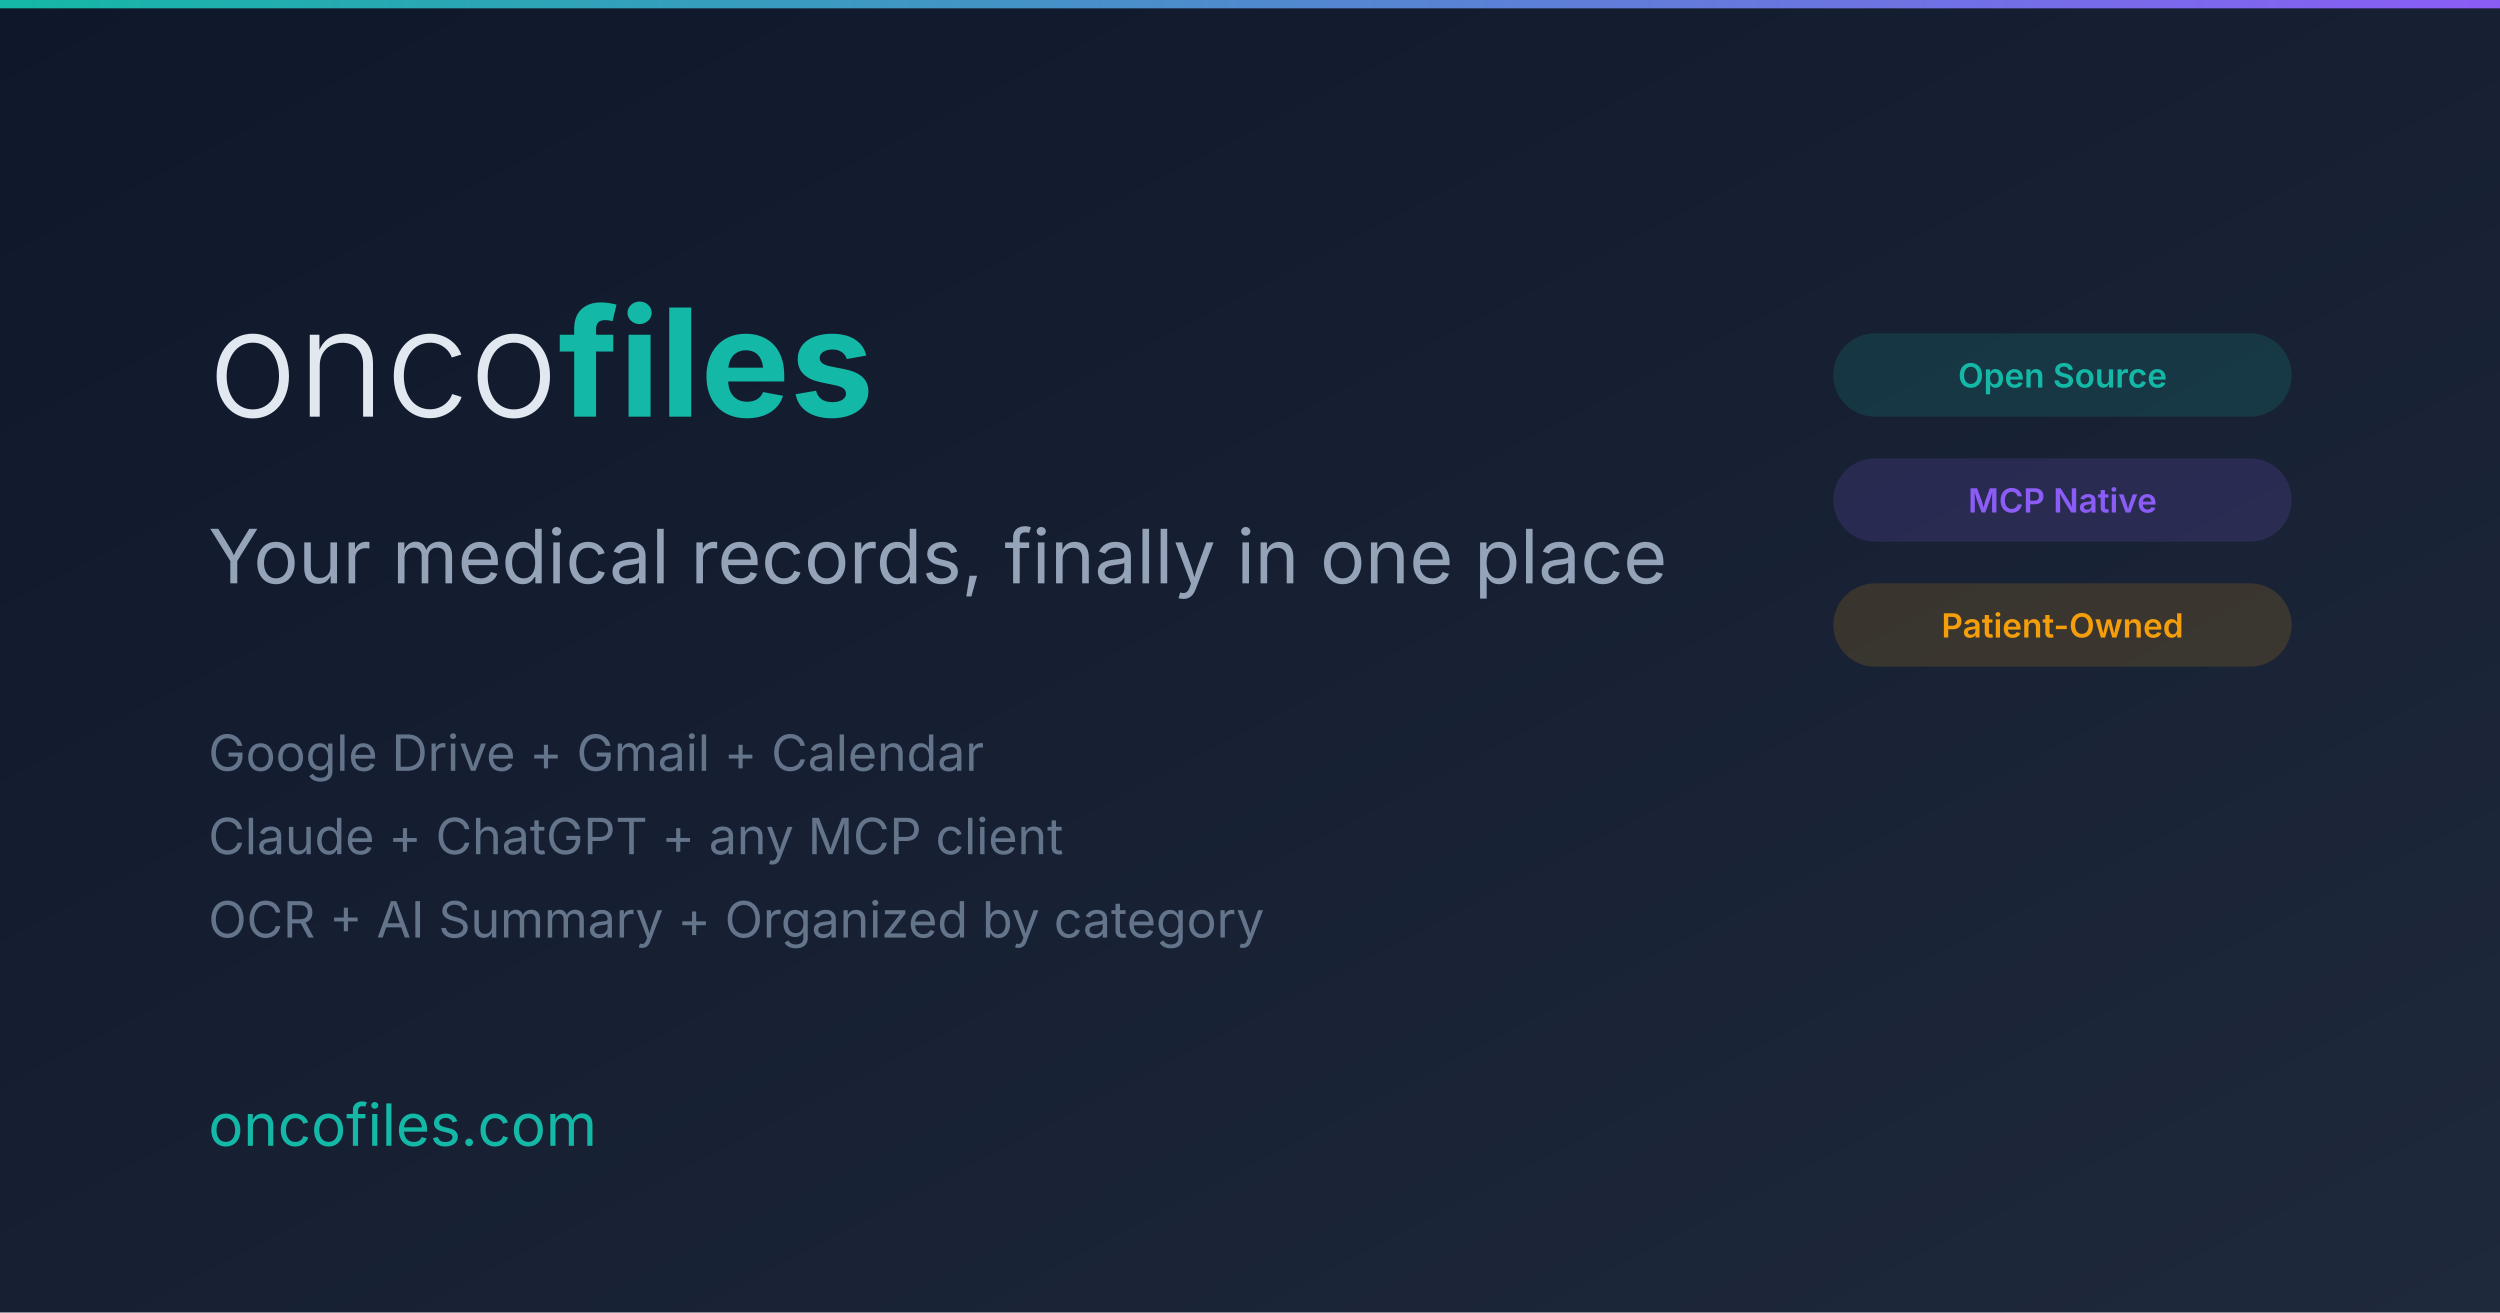
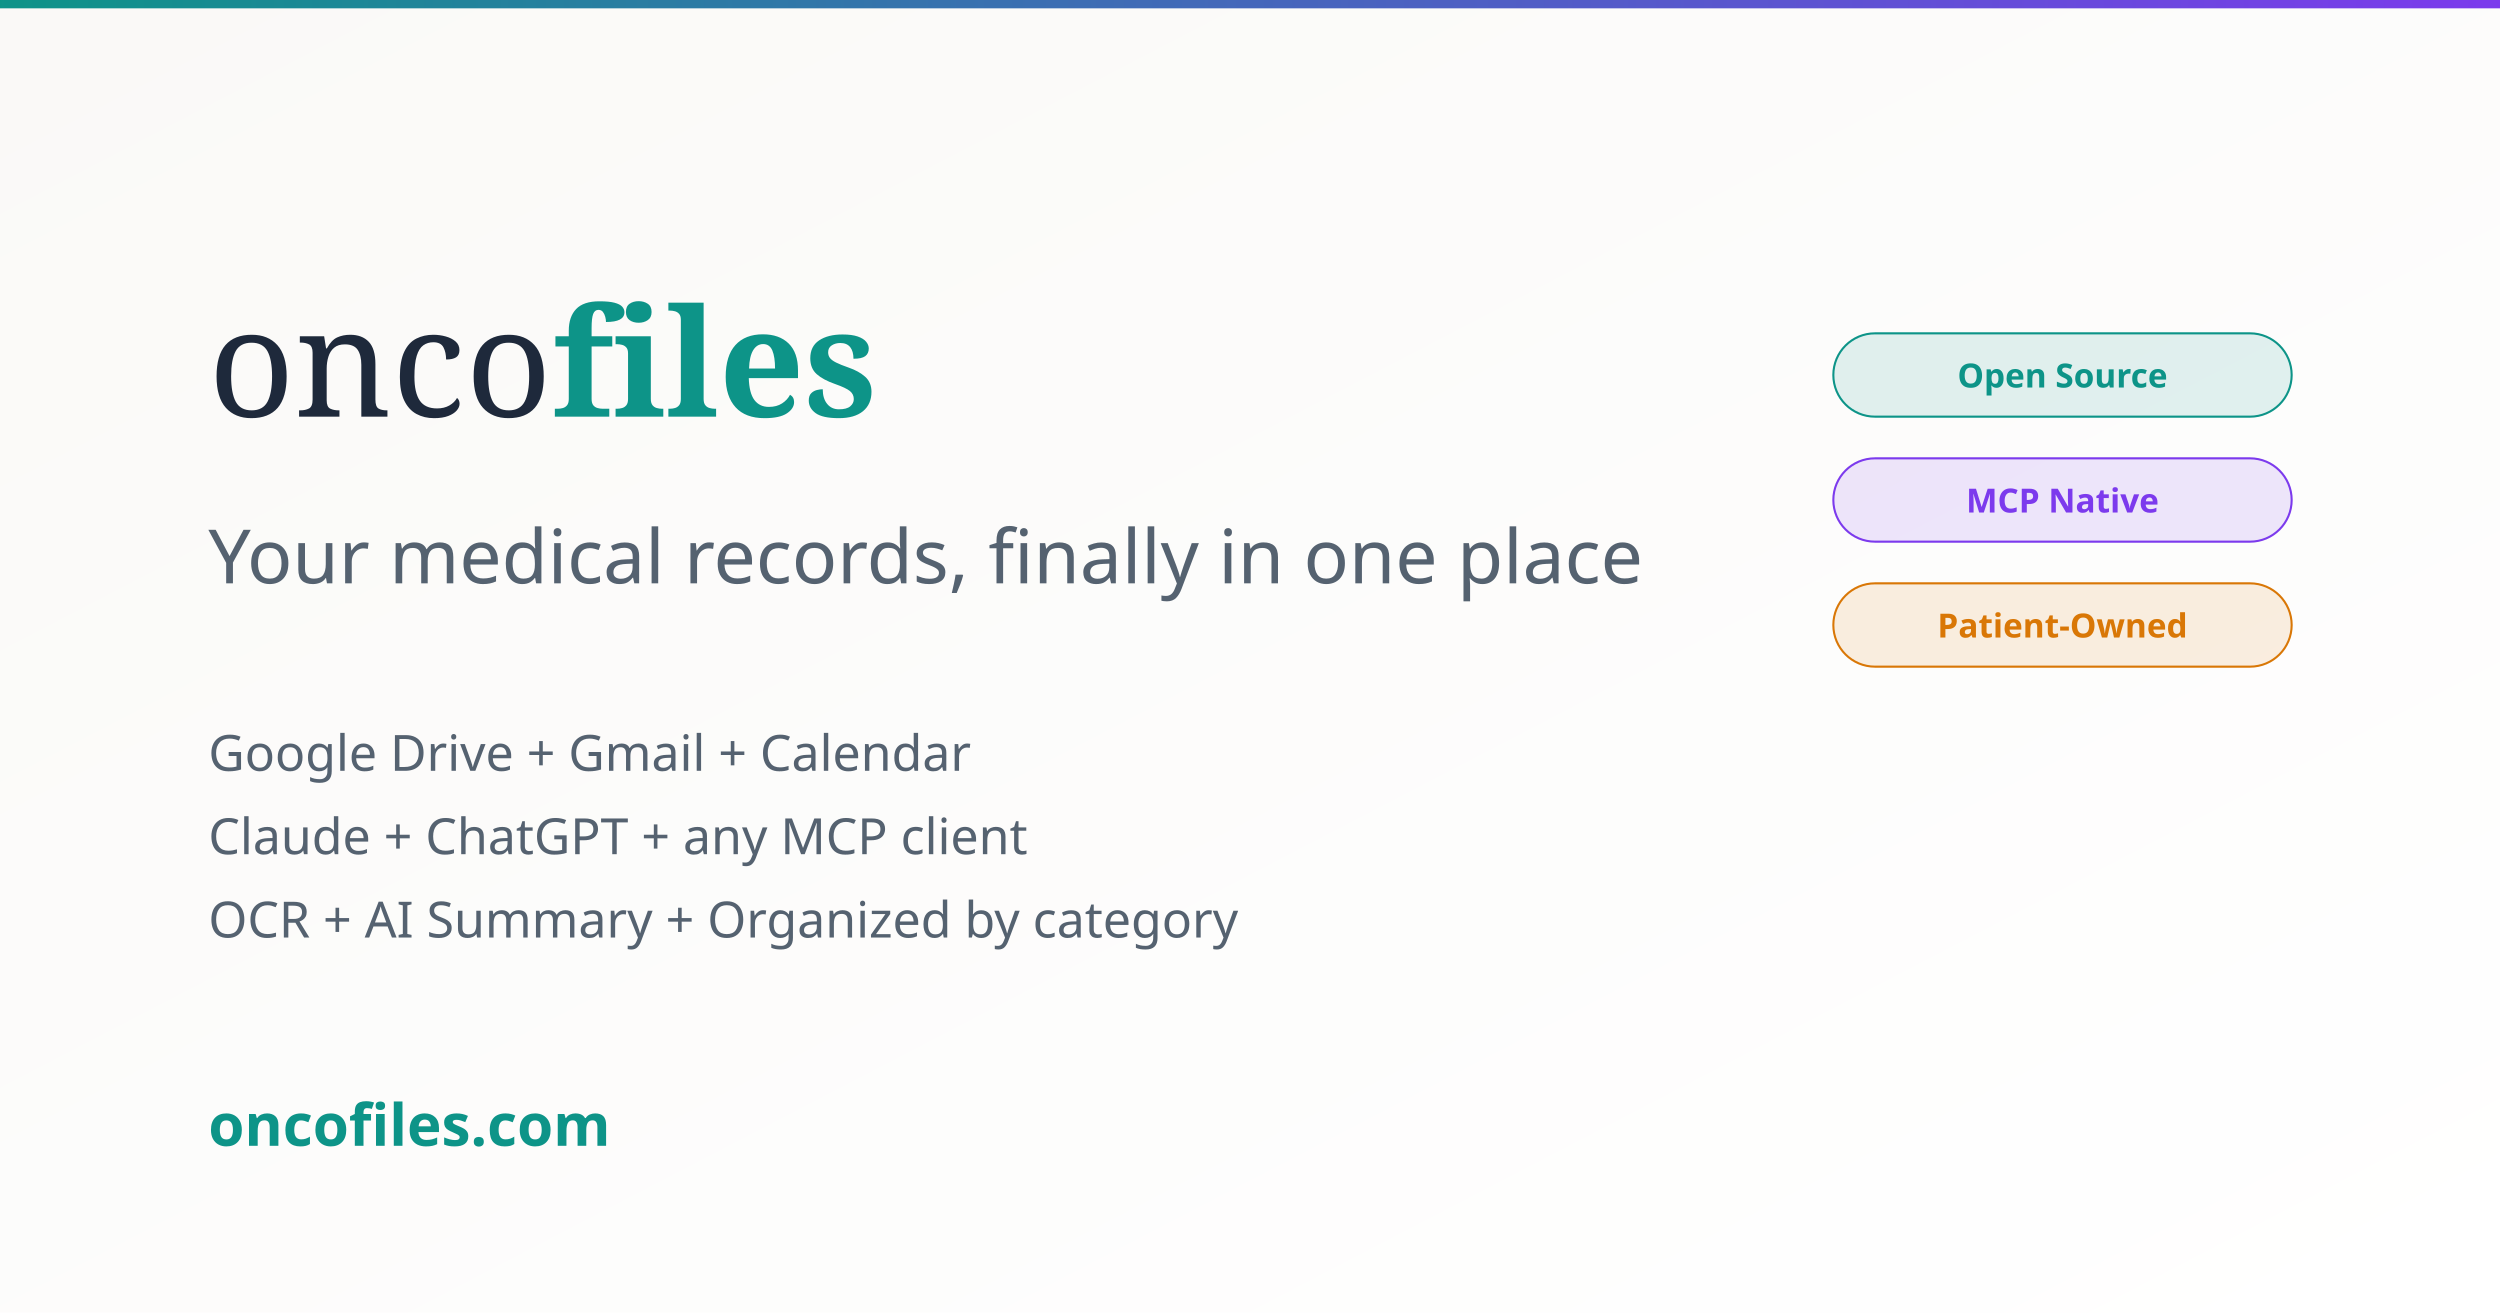
<svg xmlns="http://www.w3.org/2000/svg" width="1200" height="630" viewBox="0 0 1200 630">
  <defs>
    <linearGradient id="bg" x1="0%" y1="0%" x2="100%" y2="100%">
-       <stop offset="0%" style="stop-color:#0f172a" />
-       <stop offset="100%" style="stop-color:#1e293b" />
+       <stop offset="0%" style="stop-color:#faf9f7" />
+       <stop offset="100%" style="stop-color:#ffffff" />
    </linearGradient>
    <linearGradient id="accent" x1="0%" y1="0%" x2="100%" y2="0%">
-       <stop offset="0%" style="stop-color:#14b8a6" />
-       <stop offset="100%" style="stop-color:#8b5cf6" />
+       <stop offset="0%" style="stop-color:#0d9488" />
+       <stop offset="100%" style="stop-color:#7c3aed" />
    </linearGradient>
  </defs>
  <rect width="1200" height="630" fill="url(#bg)" />
  <rect x="0" y="0" width="1200" height="4" fill="url(#accent)" />
-   <text x="100" y="200" font-family="system-ui, -apple-system, sans-serif" font-size="72" font-weight="300" fill="#e2e8f0">onco<tspan fill="#14b8a6" font-weight="700">files</tspan>
+   <text x="100" y="200" font-family="'DM Serif Display', Georgia, serif" font-size="72" font-weight="400" fill="#1e293b">onco<tspan fill="#0d9488" font-weight="700">files</tspan>
  </text>
-   <text x="100" y="280" font-family="system-ui, -apple-system, sans-serif" font-size="36" fill="#94a3b8">Your medical records, finally in one place</text>
-   <text x="100" y="370" font-family="system-ui, -apple-system, sans-serif" font-size="24" fill="#64748b">Google Drive + Gmail + Calendar</text>
-   <text x="100" y="410" font-family="system-ui, -apple-system, sans-serif" font-size="24" fill="#64748b">Claude + ChatGPT + any MCP client</text>
-   <text x="100" y="450" font-family="system-ui, -apple-system, sans-serif" font-size="24" fill="#64748b">OCR + AI Summary + Organized by category</text>
-   <text x="100" y="550" font-family="system-ui, -apple-system, sans-serif" font-size="28" fill="#14b8a6">oncofiles.com</text>
-   <rect x="880" y="160" width="220" height="40" rx="20" fill="#14b8a6" opacity="0.15" />
-   <text x="990" y="186" font-family="system-ui, -apple-system, sans-serif" font-size="16" fill="#14b8a6" text-anchor="middle" font-weight="600">Open Source</text>
-   <rect x="880" y="220" width="220" height="40" rx="20" fill="#8b5cf6" opacity="0.15" />
-   <text x="990" y="246" font-family="system-ui, -apple-system, sans-serif" font-size="16" fill="#8b5cf6" text-anchor="middle" font-weight="600">MCP Native</text>
-   <rect x="880" y="280" width="220" height="40" rx="20" fill="#f59e0b" opacity="0.15" />
-   <text x="990" y="306" font-family="system-ui, -apple-system, sans-serif" font-size="16" fill="#f59e0b" text-anchor="middle" font-weight="600">Patient-Owned</text>
+   <text x="100" y="280" font-family="'DM Sans', system-ui, sans-serif" font-size="36" fill="#556270">Your medical records, finally in one place</text>
+   <text x="100" y="370" font-family="'DM Sans', system-ui, sans-serif" font-size="24" fill="#556270">Google Drive + Gmail + Calendar</text>
+   <text x="100" y="410" font-family="'DM Sans', system-ui, sans-serif" font-size="24" fill="#556270">Claude + ChatGPT + any MCP client</text>
+   <text x="100" y="450" font-family="'DM Sans', system-ui, sans-serif" font-size="24" fill="#556270">OCR + AI Summary + Organized by category</text>
+   <text x="100" y="550" font-family="'DM Sans', system-ui, sans-serif" font-size="28" font-weight="600" fill="#0d9488">oncofiles.com</text>
+   <rect x="880" y="160" width="220" height="40" rx="20" fill="#0d9488" fill-opacity="0.12" stroke="#0d9488" stroke-width="1" />
+   <text x="990" y="186" font-family="'DM Sans', system-ui, sans-serif" font-size="16" fill="#0d9488" text-anchor="middle" font-weight="600">Open Source</text>
+   <rect x="880" y="220" width="220" height="40" rx="20" fill="#7c3aed" fill-opacity="0.12" stroke="#7c3aed" stroke-width="1" />
+   <text x="990" y="246" font-family="'DM Sans', system-ui, sans-serif" font-size="16" fill="#7c3aed" text-anchor="middle" font-weight="600">MCP Native</text>
+   <rect x="880" y="280" width="220" height="40" rx="20" fill="#d97706" fill-opacity="0.12" stroke="#d97706" stroke-width="1" />
+   <text x="990" y="306" font-family="'DM Sans', system-ui, sans-serif" font-size="16" fill="#d97706" text-anchor="middle" font-weight="600">Patient-Owned</text>
</svg>
